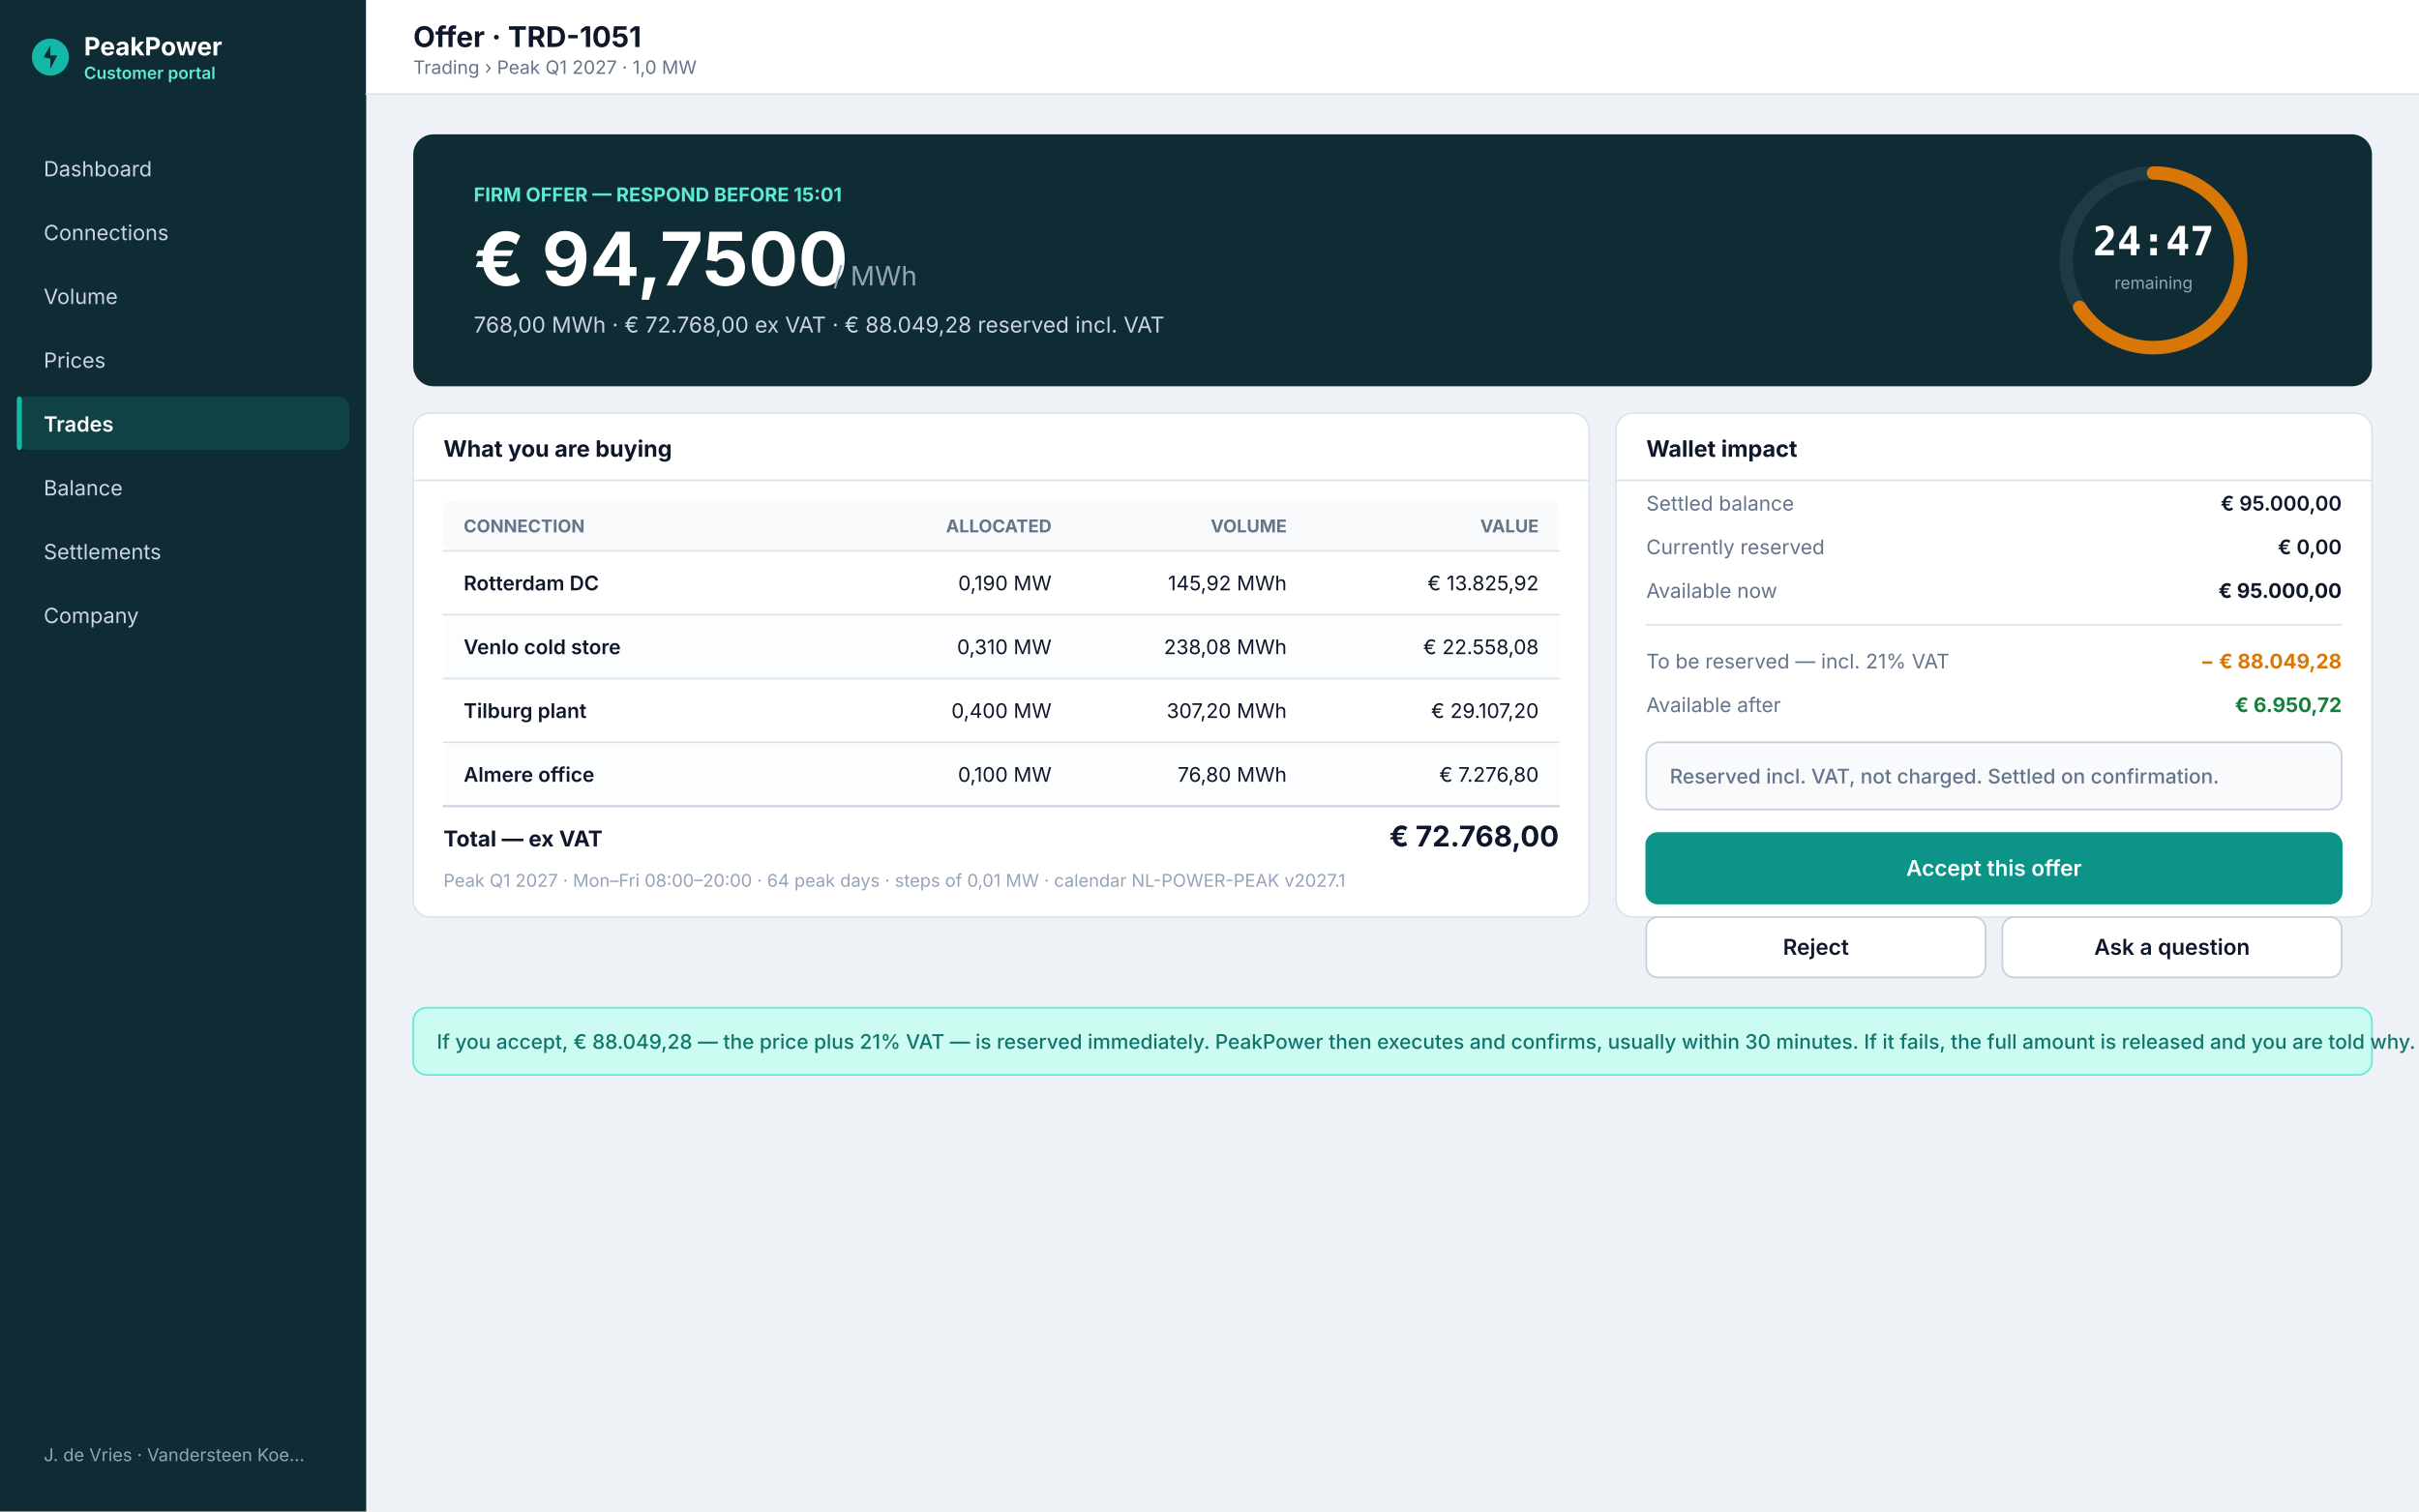
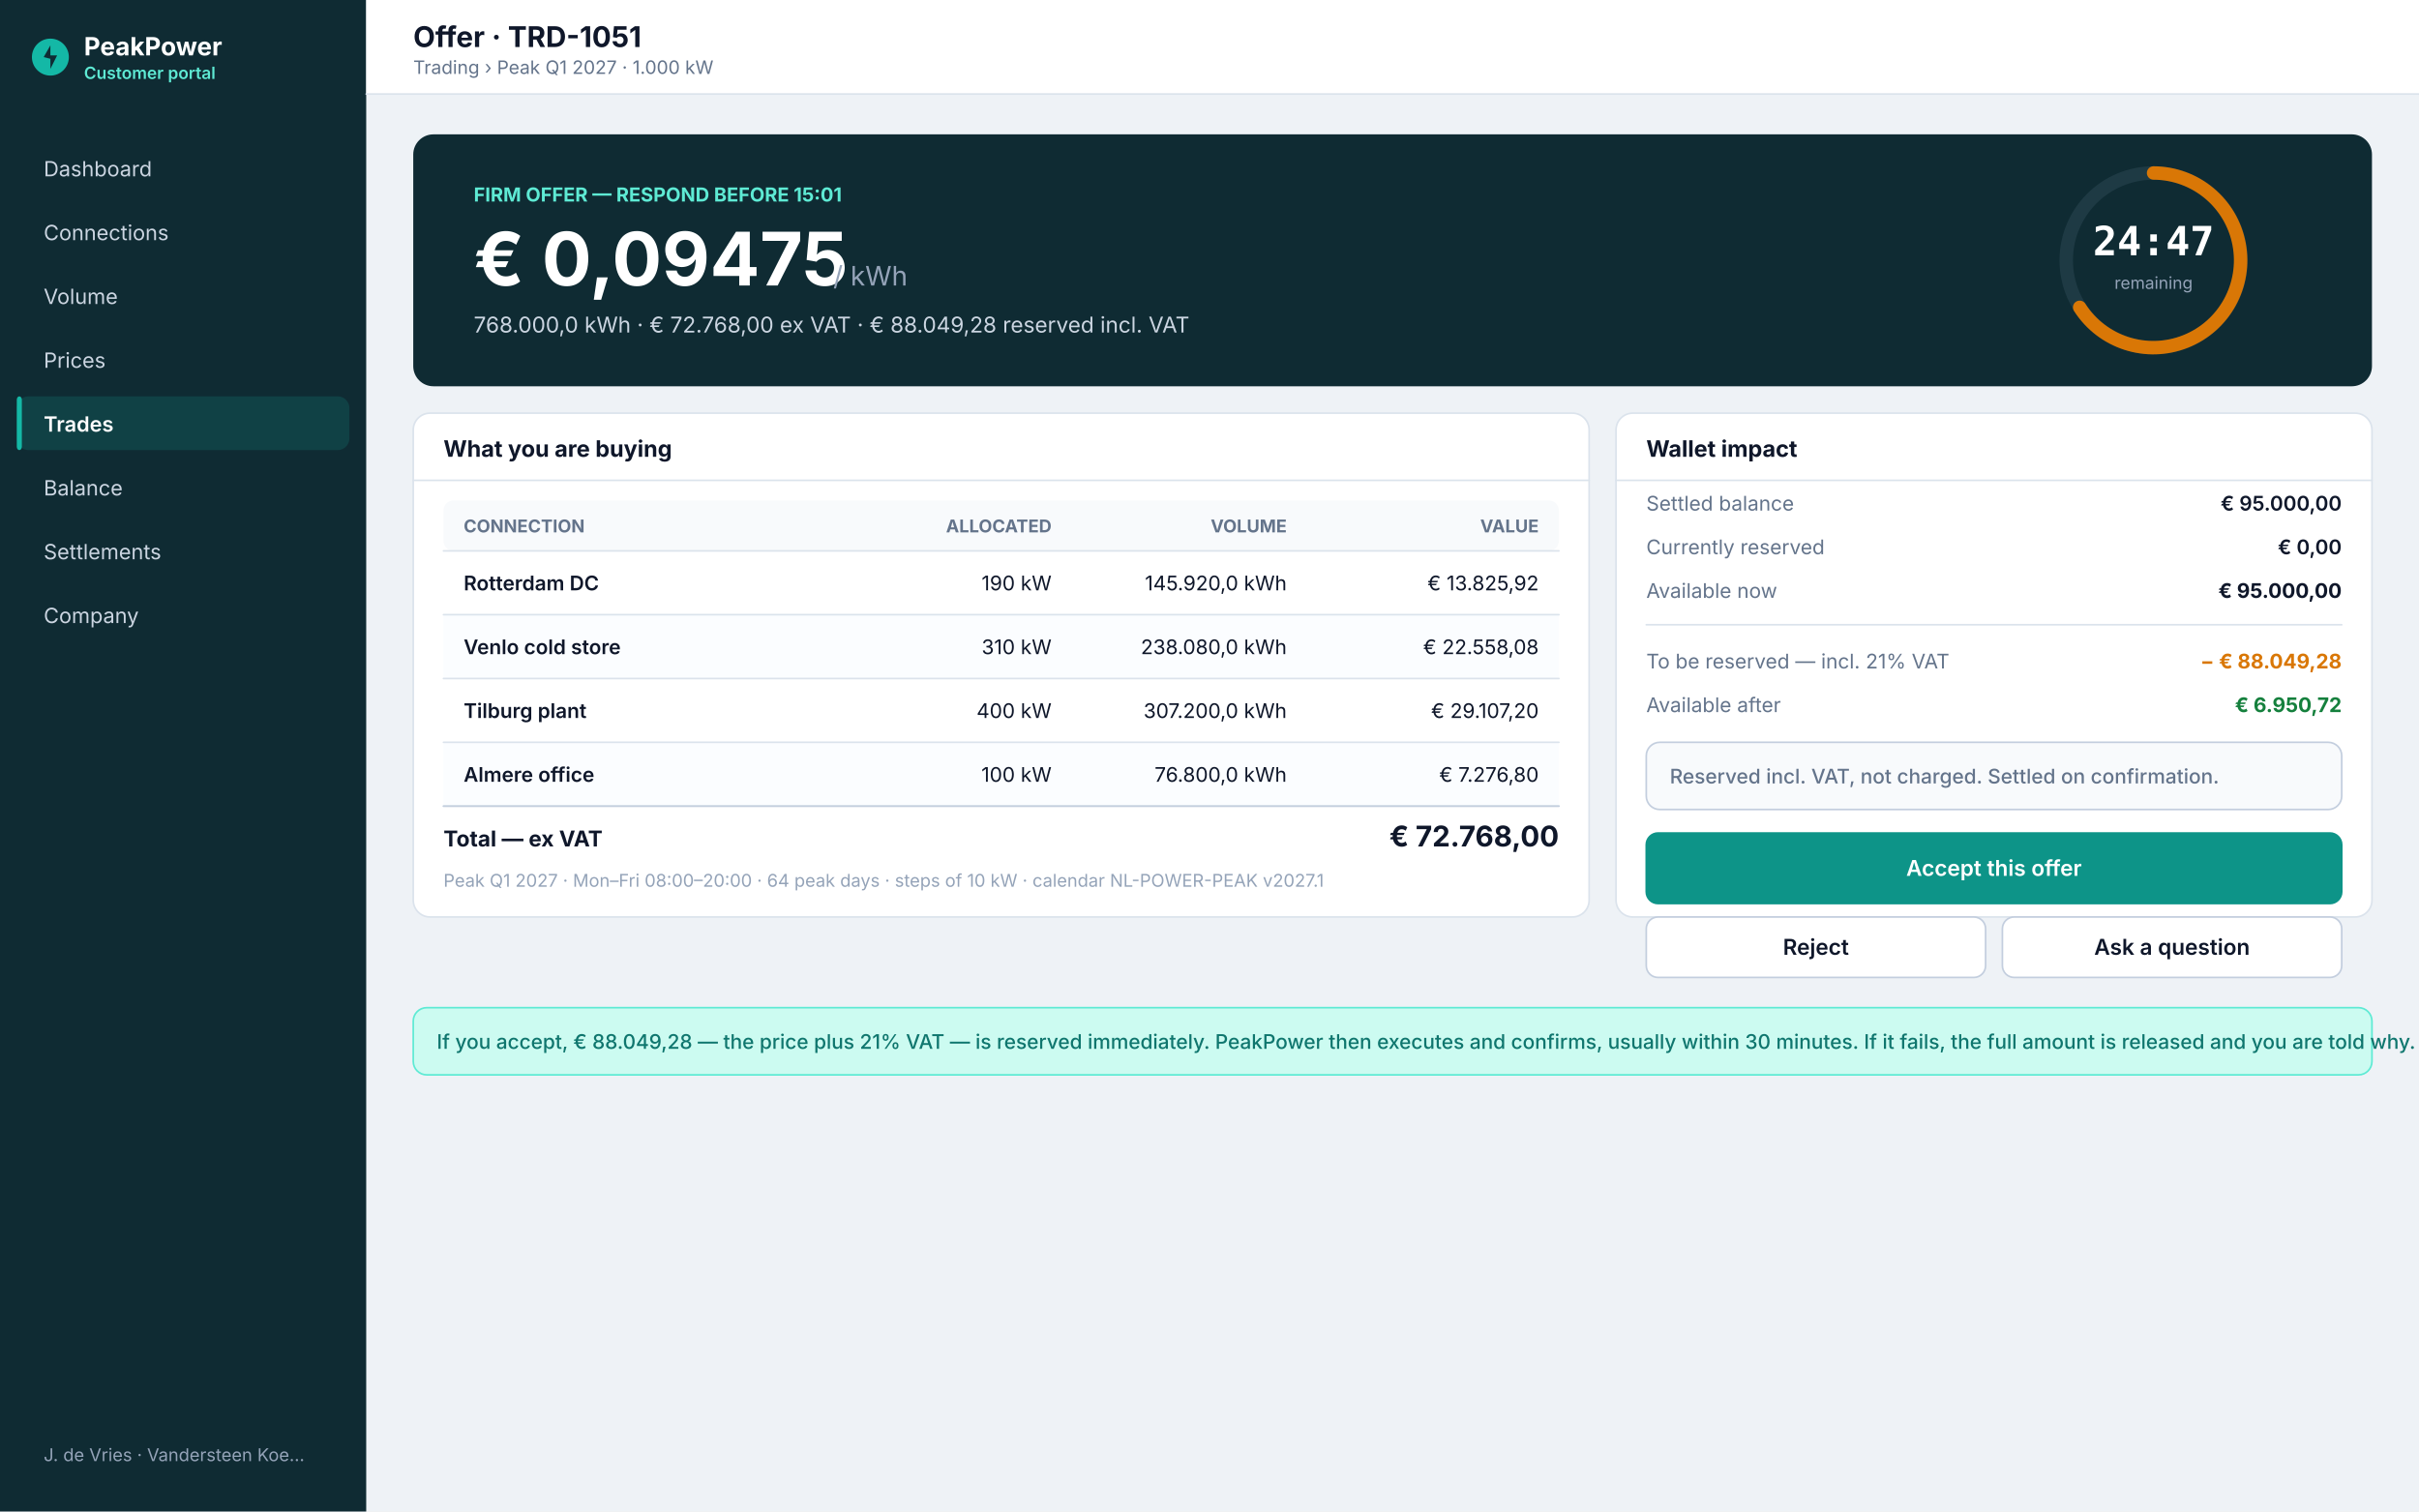
<svg xmlns="http://www.w3.org/2000/svg" viewBox="0 0 1440 900" width="1440" height="900" role="img" aria-label="Customer portal — offer with countdown">
  <rect x="0" y="0" width="1440" height="900" rx="0" fill="#eef2f6" stroke="none" />
  <rect x="0" y="0" width="218" height="900" rx="0" fill="#0f2b33" stroke="none" />
  <g>
    <circle cx="30" cy="34" r="11" fill="#14b8a6" stroke="none" stroke-width="1" />
    <path d="M 26 34 L 30 27 L 30 33 L 34 33 L 30 41 L 30 35 Z" fill="#0f2b33" stroke="none" stroke-width="2" stroke-linejoin="round" stroke-linecap="round" />
  </g>
  <text x="50" y="33" font-family="Inter, 'Segoe UI', -apple-system, BlinkMacSystemFont, 'Helvetica Neue', Arial, sans-serif" font-size="15" fill="#ffffff" font-weight="700" text-anchor="start">PeakPower</text>
  <text x="50" y="47" font-family="Inter, 'Segoe UI', -apple-system, BlinkMacSystemFont, 'Helvetica Neue', Arial, sans-serif" font-size="10" fill="#5eead4" font-weight="600" text-anchor="start">Customer portal</text>
  <text x="26" y="105" font-family="Inter, 'Segoe UI', -apple-system, BlinkMacSystemFont, 'Helvetica Neue', Arial, sans-serif" font-size="12.5" fill="#cbd5e1" font-weight="400" text-anchor="start">Dashboard</text>
  <text x="26" y="143" font-family="Inter, 'Segoe UI', -apple-system, BlinkMacSystemFont, 'Helvetica Neue', Arial, sans-serif" font-size="12.5" fill="#cbd5e1" font-weight="400" text-anchor="start">Connections</text>
  <text x="26" y="181" font-family="Inter, 'Segoe UI', -apple-system, BlinkMacSystemFont, 'Helvetica Neue', Arial, sans-serif" font-size="12.5" fill="#cbd5e1" font-weight="400" text-anchor="start">Volume</text>
  <text x="26" y="219" font-family="Inter, 'Segoe UI', -apple-system, BlinkMacSystemFont, 'Helvetica Neue', Arial, sans-serif" font-size="12.5" fill="#cbd5e1" font-weight="400" text-anchor="start">Prices</text>
  <rect x="10" y="236" width="198" height="32" rx="7" fill="rgba(20,184,166,0.16)" stroke="none" />
  <rect x="10" y="236" width="3" height="32" rx="2" fill="#14b8a6" stroke="none" />
  <text x="26" y="257" font-family="Inter, 'Segoe UI', -apple-system, BlinkMacSystemFont, 'Helvetica Neue', Arial, sans-serif" font-size="12.5" fill="#ffffff" font-weight="600" text-anchor="start">Trades</text>
  <text x="26" y="295" font-family="Inter, 'Segoe UI', -apple-system, BlinkMacSystemFont, 'Helvetica Neue', Arial, sans-serif" font-size="12.5" fill="#cbd5e1" font-weight="400" text-anchor="start">Balance</text>
  <text x="26" y="333" font-family="Inter, 'Segoe UI', -apple-system, BlinkMacSystemFont, 'Helvetica Neue', Arial, sans-serif" font-size="12.5" fill="#cbd5e1" font-weight="400" text-anchor="start">Settlements</text>
  <text x="26" y="371" font-family="Inter, 'Segoe UI', -apple-system, BlinkMacSystemFont, 'Helvetica Neue', Arial, sans-serif" font-size="12.5" fill="#cbd5e1" font-weight="400" text-anchor="start">Company</text>
  <text x="26" y="870" font-family="Inter, 'Segoe UI', -apple-system, BlinkMacSystemFont, 'Helvetica Neue', Arial, sans-serif" font-size="10.5" fill="#94a3b8" font-weight="400" text-anchor="start">J. de Vries · Vandersteen Koe…</text>
  <rect x="218" y="0" width="1222" height="56" rx="0" fill="#ffffff" stroke="none" />
  <line x1="218" y1="56" x2="1440" y2="56" stroke="#dbe3ec" stroke-width="1" stroke-linecap="round" />
  <text x="246" y="28" font-family="Inter, 'Segoe UI', -apple-system, BlinkMacSystemFont, 'Helvetica Neue', Arial, sans-serif" font-size="17" fill="#0f172a" font-weight="700" text-anchor="start">Offer · TRD-1051</text>
-   <text x="246" y="44" font-family="Inter, 'Segoe UI', -apple-system, BlinkMacSystemFont, 'Helvetica Neue', Arial, sans-serif" font-size="11" fill="#64748b" font-weight="400" text-anchor="start">Trading › Peak Q1 2027 · 1,0 MW</text>
+   <text x="246" y="44" font-family="Inter, 'Segoe UI', -apple-system, BlinkMacSystemFont, 'Helvetica Neue', Arial, sans-serif" font-size="11" fill="#64748b" font-weight="400" text-anchor="start">Trading › Peak Q1 2027 · 1.000 kW</text>
  <rect x="246" y="80" width="1166" height="150" rx="12" fill="#0f2b33" stroke="none" />
  <text x="282" y="120" font-family="Inter, 'Segoe UI', -apple-system, BlinkMacSystemFont, 'Helvetica Neue', Arial, sans-serif" font-size="11.5" fill="#5eead4" font-weight="700" text-anchor="start">FIRM OFFER — RESPOND BEFORE 15:01</text>
-   <text x="282" y="170" font-family="Inter, 'Segoe UI', -apple-system, BlinkMacSystemFont, 'Helvetica Neue', Arial, sans-serif" font-size="44" fill="#ffffff" font-weight="700" text-anchor="start">€ 94,7500</text>
-   <text x="496" y="170" font-family="Inter, 'Segoe UI', -apple-system, BlinkMacSystemFont, 'Helvetica Neue', Arial, sans-serif" font-size="16" fill="#94a3b8" font-weight="400" text-anchor="start">/ MWh</text>
-   <text x="282" y="198" font-family="Inter, 'Segoe UI', -apple-system, BlinkMacSystemFont, 'Helvetica Neue', Arial, sans-serif" font-size="13" fill="#cbd5e1" font-weight="400" text-anchor="start">768,00 MWh  ·  € 72.768,00 ex VAT  ·  € 88.049,28 reserved incl. VAT</text>
+   <text x="282" y="170" font-family="Inter, 'Segoe UI', -apple-system, BlinkMacSystemFont, 'Helvetica Neue', Arial, sans-serif" font-size="44" fill="#ffffff" font-weight="700" text-anchor="start">€ 0,09475</text>
+   <text x="496" y="170" font-family="Inter, 'Segoe UI', -apple-system, BlinkMacSystemFont, 'Helvetica Neue', Arial, sans-serif" font-size="16" fill="#94a3b8" font-weight="400" text-anchor="start">/ kWh</text>
+   <text x="282" y="198" font-family="Inter, 'Segoe UI', -apple-system, BlinkMacSystemFont, 'Helvetica Neue', Arial, sans-serif" font-size="13" fill="#cbd5e1" font-weight="400" text-anchor="start">768.000,0 kWh  ·  € 72.768,00 ex VAT  ·  € 88.049,28 reserved incl. VAT</text>
  <circle cx="1282" cy="155" r="52" fill="none" stroke="#1e3a44" stroke-width="8" />
  <path d="M 1282 103 A 52 52 0 1 1 1238 183" fill="none" stroke="#d97706" stroke-width="8" stroke-linejoin="round" stroke-linecap="round" />
  <text x="1282" y="152" font-family="'SF Mono', 'Cascadia Mono', Menlo, Consolas, monospace" font-size="24" fill="#ffffff" font-weight="700" text-anchor="middle">24:47</text>
  <text x="1282" y="172" font-family="Inter, 'Segoe UI', -apple-system, BlinkMacSystemFont, 'Helvetica Neue', Arial, sans-serif" font-size="10" fill="#94a3b8" font-weight="400" text-anchor="middle">remaining</text>
  <rect x="246" y="246" width="700" height="300" rx="10" fill="#ffffff" stroke="#dbe3ec" stroke-width="1" />
  <text x="264" y="272" font-family="Inter, 'Segoe UI', -apple-system, BlinkMacSystemFont, 'Helvetica Neue', Arial, sans-serif" font-size="13.5" fill="#0f172a" font-weight="700" text-anchor="start">What you are buying</text>
  <line x1="246" y1="286" x2="946" y2="286" stroke="#dbe3ec" stroke-width="1" stroke-linecap="round" />
  <rect x="264" y="298" width="664" height="30" rx="6" fill="#f8fafc" stroke="none" />
  <text x="276" y="317" font-family="Inter, 'Segoe UI', -apple-system, BlinkMacSystemFont, 'Helvetica Neue', Arial, sans-serif" font-size="10.5" fill="#64748b" font-weight="700" text-anchor="start">CONNECTION</text>
  <text x="626" y="317" font-family="Inter, 'Segoe UI', -apple-system, BlinkMacSystemFont, 'Helvetica Neue', Arial, sans-serif" font-size="10.5" fill="#64748b" font-weight="700" text-anchor="end">ALLOCATED</text>
  <text x="766" y="317" font-family="Inter, 'Segoe UI', -apple-system, BlinkMacSystemFont, 'Helvetica Neue', Arial, sans-serif" font-size="10.5" fill="#64748b" font-weight="700" text-anchor="end">VOLUME</text>
  <text x="916" y="317" font-family="Inter, 'Segoe UI', -apple-system, BlinkMacSystemFont, 'Helvetica Neue', Arial, sans-serif" font-size="10.5" fill="#64748b" font-weight="700" text-anchor="end">VALUE</text>
  <line x1="264" y1="328" x2="928" y2="328" stroke="#dbe3ec" stroke-width="1" stroke-linecap="round" />
  <text x="276" y="351.5" font-family="Inter, 'Segoe UI', -apple-system, BlinkMacSystemFont, 'Helvetica Neue', Arial, sans-serif" font-size="12" fill="#0f172a" font-weight="600" text-anchor="start">Rotterdam DC</text>
-   <text x="626" y="351.5" font-family="Inter, 'Segoe UI', -apple-system, BlinkMacSystemFont, 'Helvetica Neue', Arial, sans-serif" font-size="12" fill="#0f172a" font-weight="400" text-anchor="end">0,190 MW</text>
-   <text x="766" y="351.5" font-family="Inter, 'Segoe UI', -apple-system, BlinkMacSystemFont, 'Helvetica Neue', Arial, sans-serif" font-size="12" fill="#0f172a" font-weight="400" text-anchor="end">145,92 MWh</text>
+   <text x="626" y="351.5" font-family="Inter, 'Segoe UI', -apple-system, BlinkMacSystemFont, 'Helvetica Neue', Arial, sans-serif" font-size="12" fill="#0f172a" font-weight="400" text-anchor="end">190 kW</text>
+   <text x="766" y="351.5" font-family="Inter, 'Segoe UI', -apple-system, BlinkMacSystemFont, 'Helvetica Neue', Arial, sans-serif" font-size="12" fill="#0f172a" font-weight="400" text-anchor="end">145.920,0 kWh</text>
  <text x="916" y="351.5" font-family="Inter, 'Segoe UI', -apple-system, BlinkMacSystemFont, 'Helvetica Neue', Arial, sans-serif" font-size="12" fill="#0f172a" font-weight="400" text-anchor="end">€ 13.825,92</text>
  <rect x="264" y="366" width="664" height="38" rx="0" fill="#fbfdff" stroke="none" />
  <line x1="264" y1="366" x2="928" y2="366" stroke="#dbe3ec" stroke-width="1" stroke-linecap="round" />
  <text x="276" y="389.5" font-family="Inter, 'Segoe UI', -apple-system, BlinkMacSystemFont, 'Helvetica Neue', Arial, sans-serif" font-size="12" fill="#0f172a" font-weight="600" text-anchor="start">Venlo cold store</text>
-   <text x="626" y="389.5" font-family="Inter, 'Segoe UI', -apple-system, BlinkMacSystemFont, 'Helvetica Neue', Arial, sans-serif" font-size="12" fill="#0f172a" font-weight="400" text-anchor="end">0,310 MW</text>
-   <text x="766" y="389.5" font-family="Inter, 'Segoe UI', -apple-system, BlinkMacSystemFont, 'Helvetica Neue', Arial, sans-serif" font-size="12" fill="#0f172a" font-weight="400" text-anchor="end">238,08 MWh</text>
+   <text x="626" y="389.5" font-family="Inter, 'Segoe UI', -apple-system, BlinkMacSystemFont, 'Helvetica Neue', Arial, sans-serif" font-size="12" fill="#0f172a" font-weight="400" text-anchor="end">310 kW</text>
+   <text x="766" y="389.5" font-family="Inter, 'Segoe UI', -apple-system, BlinkMacSystemFont, 'Helvetica Neue', Arial, sans-serif" font-size="12" fill="#0f172a" font-weight="400" text-anchor="end">238.080,0 kWh</text>
  <text x="916" y="389.5" font-family="Inter, 'Segoe UI', -apple-system, BlinkMacSystemFont, 'Helvetica Neue', Arial, sans-serif" font-size="12" fill="#0f172a" font-weight="400" text-anchor="end">€ 22.558,08</text>
  <line x1="264" y1="404" x2="928" y2="404" stroke="#dbe3ec" stroke-width="1" stroke-linecap="round" />
  <text x="276" y="427.5" font-family="Inter, 'Segoe UI', -apple-system, BlinkMacSystemFont, 'Helvetica Neue', Arial, sans-serif" font-size="12" fill="#0f172a" font-weight="600" text-anchor="start">Tilburg plant</text>
-   <text x="626" y="427.5" font-family="Inter, 'Segoe UI', -apple-system, BlinkMacSystemFont, 'Helvetica Neue', Arial, sans-serif" font-size="12" fill="#0f172a" font-weight="400" text-anchor="end">0,400 MW</text>
-   <text x="766" y="427.5" font-family="Inter, 'Segoe UI', -apple-system, BlinkMacSystemFont, 'Helvetica Neue', Arial, sans-serif" font-size="12" fill="#0f172a" font-weight="400" text-anchor="end">307,20 MWh</text>
+   <text x="626" y="427.5" font-family="Inter, 'Segoe UI', -apple-system, BlinkMacSystemFont, 'Helvetica Neue', Arial, sans-serif" font-size="12" fill="#0f172a" font-weight="400" text-anchor="end">400 kW</text>
+   <text x="766" y="427.5" font-family="Inter, 'Segoe UI', -apple-system, BlinkMacSystemFont, 'Helvetica Neue', Arial, sans-serif" font-size="12" fill="#0f172a" font-weight="400" text-anchor="end">307.200,0 kWh</text>
  <text x="916" y="427.5" font-family="Inter, 'Segoe UI', -apple-system, BlinkMacSystemFont, 'Helvetica Neue', Arial, sans-serif" font-size="12" fill="#0f172a" font-weight="400" text-anchor="end">€ 29.107,20</text>
  <rect x="264" y="442" width="664" height="38" rx="0" fill="#fbfdff" stroke="none" />
  <line x1="264" y1="442" x2="928" y2="442" stroke="#dbe3ec" stroke-width="1" stroke-linecap="round" />
  <text x="276" y="465.5" font-family="Inter, 'Segoe UI', -apple-system, BlinkMacSystemFont, 'Helvetica Neue', Arial, sans-serif" font-size="12" fill="#0f172a" font-weight="600" text-anchor="start">Almere office</text>
-   <text x="626" y="465.5" font-family="Inter, 'Segoe UI', -apple-system, BlinkMacSystemFont, 'Helvetica Neue', Arial, sans-serif" font-size="12" fill="#0f172a" font-weight="400" text-anchor="end">0,100 MW</text>
-   <text x="766" y="465.5" font-family="Inter, 'Segoe UI', -apple-system, BlinkMacSystemFont, 'Helvetica Neue', Arial, sans-serif" font-size="12" fill="#0f172a" font-weight="400" text-anchor="end">76,80 MWh</text>
+   <text x="626" y="465.5" font-family="Inter, 'Segoe UI', -apple-system, BlinkMacSystemFont, 'Helvetica Neue', Arial, sans-serif" font-size="12" fill="#0f172a" font-weight="400" text-anchor="end">100 kW</text>
+   <text x="766" y="465.5" font-family="Inter, 'Segoe UI', -apple-system, BlinkMacSystemFont, 'Helvetica Neue', Arial, sans-serif" font-size="12" fill="#0f172a" font-weight="400" text-anchor="end">76.800,0 kWh</text>
  <text x="916" y="465.5" font-family="Inter, 'Segoe UI', -apple-system, BlinkMacSystemFont, 'Helvetica Neue', Arial, sans-serif" font-size="12" fill="#0f172a" font-weight="400" text-anchor="end">€ 7.276,80</text>
  <line x1="264" y1="480" x2="928" y2="480" stroke="#dbe3ec" stroke-width="1" stroke-linecap="round" />
  <line x1="264" y1="480" x2="928" y2="480" stroke="#c3cede" stroke-width="1" stroke-linecap="round" />
  <text x="264" y="504" font-family="Inter, 'Segoe UI', -apple-system, BlinkMacSystemFont, 'Helvetica Neue', Arial, sans-serif" font-size="13" fill="#0f172a" font-weight="700" text-anchor="start">Total — ex VAT</text>
  <text x="928" y="504" font-family="Inter, 'Segoe UI', -apple-system, BlinkMacSystemFont, 'Helvetica Neue', Arial, sans-serif" font-size="17" fill="#0f172a" font-weight="700" text-anchor="end">€ 72.768,00</text>
-   <text x="264" y="528" font-family="Inter, 'Segoe UI', -apple-system, BlinkMacSystemFont, 'Helvetica Neue', Arial, sans-serif" font-size="10.5" fill="#94a3b8" font-weight="400" text-anchor="start">Peak Q1 2027 · Mon–Fri 08:00–20:00 · 64 peak days · steps of 0,01 MW · calendar NL-POWER-PEAK v2027.1</text>
+   <text x="264" y="528" font-family="Inter, 'Segoe UI', -apple-system, BlinkMacSystemFont, 'Helvetica Neue', Arial, sans-serif" font-size="10.5" fill="#94a3b8" font-weight="400" text-anchor="start">Peak Q1 2027 · Mon–Fri 08:00–20:00 · 64 peak days · steps of 10 kW · calendar NL-POWER-PEAK v2027.1</text>
  <rect x="962" y="246" width="450" height="300" rx="10" fill="#ffffff" stroke="#dbe3ec" stroke-width="1" />
  <text x="980" y="272" font-family="Inter, 'Segoe UI', -apple-system, BlinkMacSystemFont, 'Helvetica Neue', Arial, sans-serif" font-size="13.5" fill="#0f172a" font-weight="700" text-anchor="start">Wallet impact</text>
  <line x1="962" y1="286" x2="1412" y2="286" stroke="#dbe3ec" stroke-width="1" stroke-linecap="round" />
  <text x="980" y="304" font-family="Inter, 'Segoe UI', -apple-system, BlinkMacSystemFont, 'Helvetica Neue', Arial, sans-serif" font-size="12" fill="#64748b" font-weight="400" text-anchor="start">Settled balance</text>
  <text x="1394" y="304" font-family="Inter, 'Segoe UI', -apple-system, BlinkMacSystemFont, 'Helvetica Neue', Arial, sans-serif" font-size="12" fill="#0f172a" font-weight="600" text-anchor="end">€ 95.000,00</text>
  <text x="980" y="330" font-family="Inter, 'Segoe UI', -apple-system, BlinkMacSystemFont, 'Helvetica Neue', Arial, sans-serif" font-size="12" fill="#64748b" font-weight="400" text-anchor="start">Currently reserved</text>
  <text x="1394" y="330" font-family="Inter, 'Segoe UI', -apple-system, BlinkMacSystemFont, 'Helvetica Neue', Arial, sans-serif" font-size="12" fill="#0f172a" font-weight="600" text-anchor="end">€ 0,00</text>
  <text x="980" y="356" font-family="Inter, 'Segoe UI', -apple-system, BlinkMacSystemFont, 'Helvetica Neue', Arial, sans-serif" font-size="12" fill="#64748b" font-weight="400" text-anchor="start">Available now</text>
  <text x="1394" y="356" font-family="Inter, 'Segoe UI', -apple-system, BlinkMacSystemFont, 'Helvetica Neue', Arial, sans-serif" font-size="12" fill="#0f172a" font-weight="700" text-anchor="end">€ 95.000,00</text>
  <line x1="980" y1="372" x2="1394" y2="372" stroke="#dbe3ec" stroke-width="1" stroke-linecap="round" />
  <text x="980" y="398" font-family="Inter, 'Segoe UI', -apple-system, BlinkMacSystemFont, 'Helvetica Neue', Arial, sans-serif" font-size="12" fill="#64748b" font-weight="400" text-anchor="start">To be reserved — incl. 21% VAT</text>
  <text x="1394" y="398" font-family="Inter, 'Segoe UI', -apple-system, BlinkMacSystemFont, 'Helvetica Neue', Arial, sans-serif" font-size="12" fill="#d97706" font-weight="700" text-anchor="end">− € 88.049,28</text>
  <text x="980" y="424" font-family="Inter, 'Segoe UI', -apple-system, BlinkMacSystemFont, 'Helvetica Neue', Arial, sans-serif" font-size="12" fill="#64748b" font-weight="400" text-anchor="start">Available after</text>
  <text x="1394" y="424" font-family="Inter, 'Segoe UI', -apple-system, BlinkMacSystemFont, 'Helvetica Neue', Arial, sans-serif" font-size="12" fill="#15803d" font-weight="700" text-anchor="end">€ 6.950,72</text>
  <rect x="980" y="442" width="414" height="40" rx="8" fill="#f8fafc" stroke="#c3cede" stroke-width="1" />
  <text x="994" y="466.5" font-family="Inter, 'Segoe UI', -apple-system, BlinkMacSystemFont, 'Helvetica Neue', Arial, sans-serif" font-size="12" fill="#64748b" font-weight="500" text-anchor="start">Reserved incl. VAT, not charged. Settled on confirmation.</text>
  <rect x="980" y="496" width="414" height="42" rx="7" fill="#0d9488" stroke="#0d9488" stroke-width="1" />
  <text x="1187" y="521.5" font-family="Inter, 'Segoe UI', -apple-system, BlinkMacSystemFont, 'Helvetica Neue', Arial, sans-serif" font-size="13" fill="#ffffff" font-weight="600" text-anchor="middle">Accept this offer</text>
  <rect x="980" y="546" width="202" height="36" rx="7" fill="#ffffff" stroke="#c3cede" stroke-width="1" />
  <text x="1081" y="568.5" font-family="Inter, 'Segoe UI', -apple-system, BlinkMacSystemFont, 'Helvetica Neue', Arial, sans-serif" font-size="13" fill="#0f172a" font-weight="600" text-anchor="middle">Reject</text>
  <rect x="1192" y="546" width="202" height="36" rx="7" fill="#ffffff" stroke="#c3cede" stroke-width="1" />
  <text x="1293" y="568.5" font-family="Inter, 'Segoe UI', -apple-system, BlinkMacSystemFont, 'Helvetica Neue', Arial, sans-serif" font-size="13" fill="#0f172a" font-weight="600" text-anchor="middle">Ask a question</text>
  <rect x="246" y="600" width="1166" height="40" rx="8" fill="#ccfbf1" stroke="#5eead4" stroke-width="1" />
  <text x="260" y="624.5" font-family="Inter, 'Segoe UI', -apple-system, BlinkMacSystemFont, 'Helvetica Neue', Arial, sans-serif" font-size="12" fill="#0f766e" font-weight="500" text-anchor="start">If you accept, € 88.049,28 — the price plus 21% VAT — is reserved immediately. PeakPower then executes and confirms, usually within 30 minutes. If it fails, the full amount is released and you are told why.</text>
</svg>
